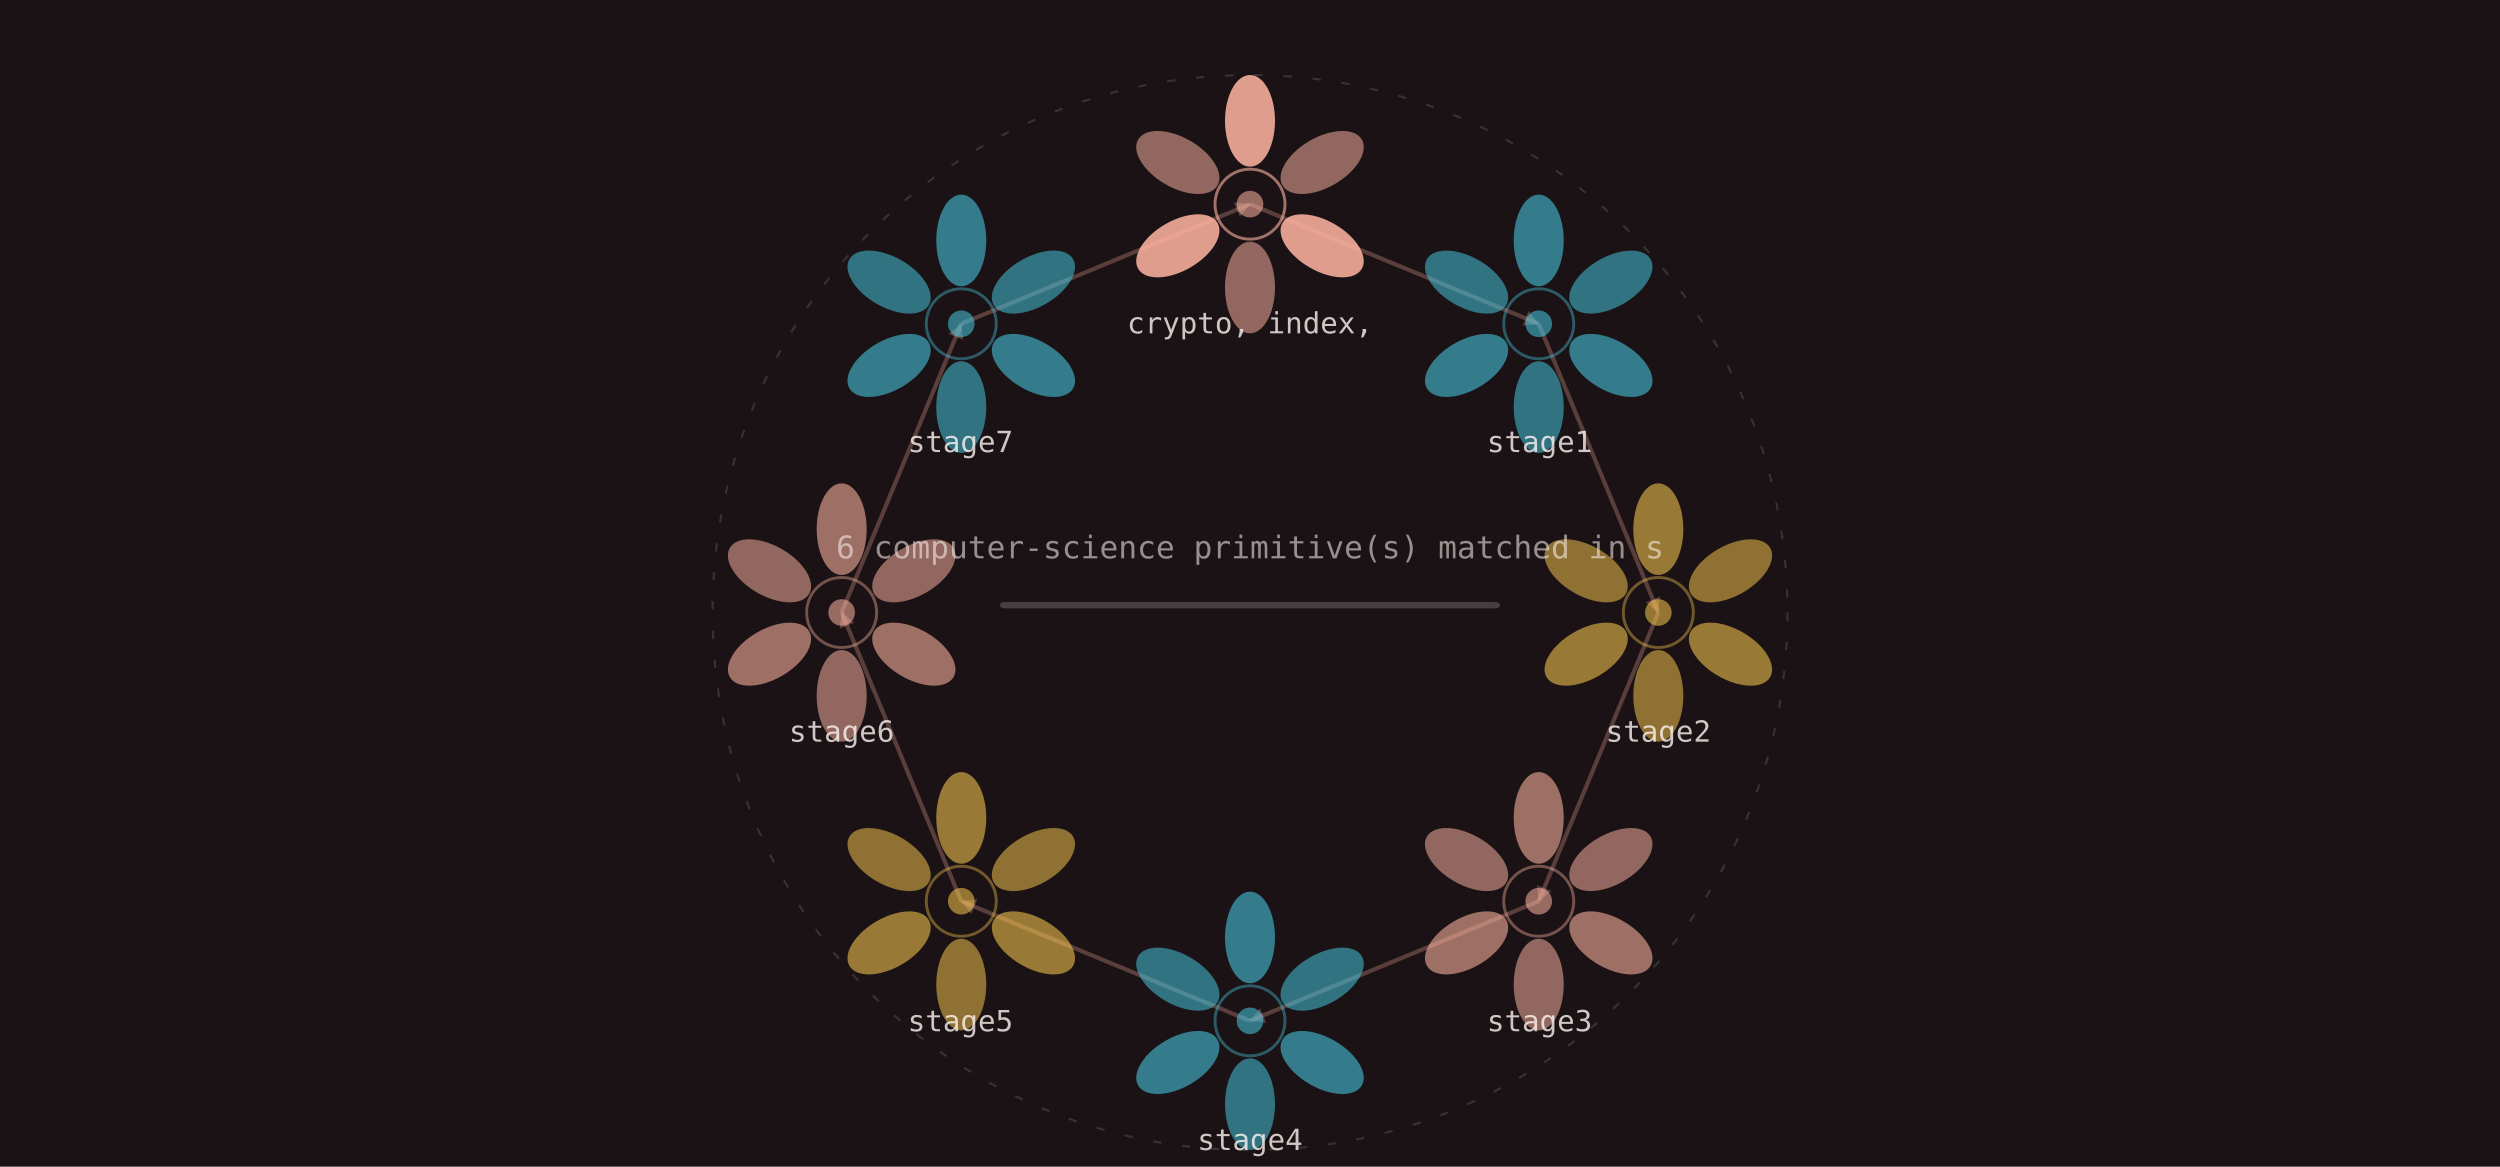
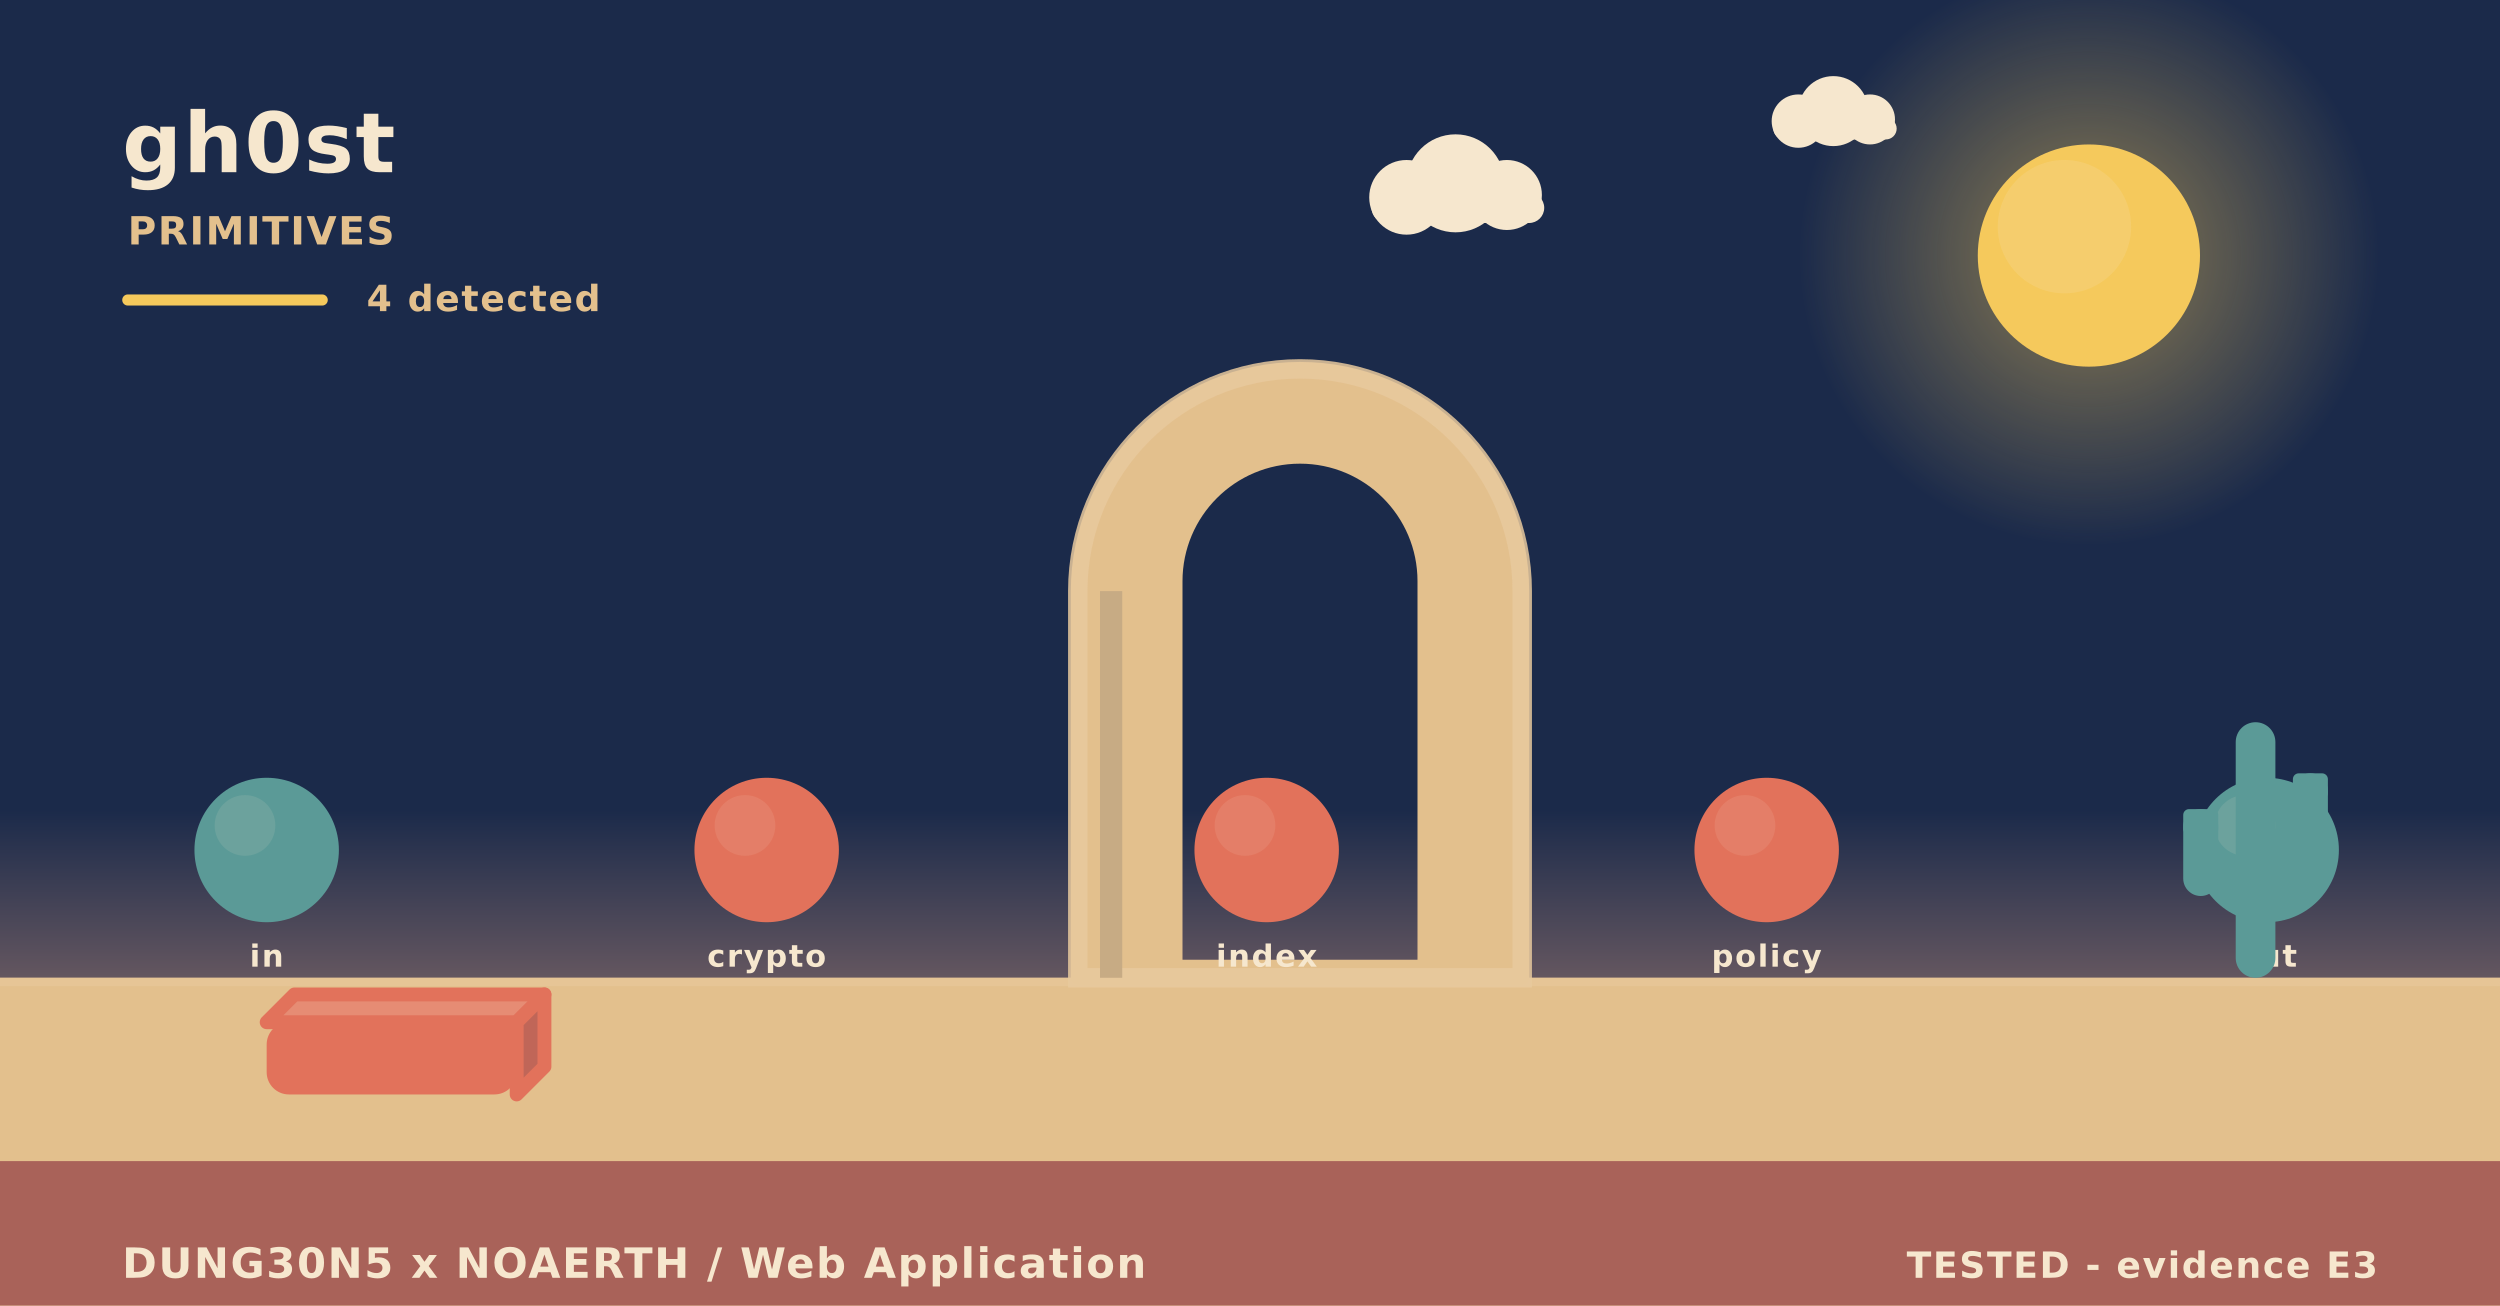
- <svg xmlns="http://www.w3.org/2000/svg" viewBox="0 0 1200 560" width="1200" height="560" role="img" aria-label="gh0st state machine">
-   <rect width="1200" height="560" fill="#1a1214" />
-   <defs>
-     <linearGradient id="gs" x1="0" y1="0" x2="1" y2="1">
-       <stop offset="0%" stop-color="#ffb4a2" />
-       <stop offset="100%" stop-color="#48cae4" />
-     </linearGradient>
-   </defs>
-   <circle cx="600.00" cy="294.00" r="258.00" fill="none" stroke="rgba(253,244,240,0.140)" stroke-width="1.00" opacity="1.00" stroke-dasharray="4 10" />
-   <line x1="600.00" y1="98.00" x2="738.59" y2="155.41" stroke="rgba(255,180,162,0.500)" stroke-width="2.00" opacity="0.55" />
-   <polygon points="738.59,155.41 733.76,149.29 730.86,156.32" fill="rgba(255,180,162,0.500)" opacity="0.55" />
-   <line x1="738.59" y1="155.41" x2="796.00" y2="294.00" stroke="rgba(255,180,162,0.500)" stroke-width="2.00" opacity="0.55" />
-   <polygon points="796.00,294.00 796.91,286.26 789.89,289.17" fill="rgba(255,180,162,0.500)" opacity="0.55" />
-   <line x1="796.00" y1="294.00" x2="738.59" y2="432.59" stroke="rgba(255,180,162,0.500)" stroke-width="2.00" opacity="0.55" />
-   <polygon points="738.59,432.59 744.71,427.76 737.68,424.86" fill="rgba(255,180,162,0.500)" opacity="0.55" />
-   <line x1="738.59" y1="432.59" x2="600.00" y2="490.00" stroke="rgba(255,180,162,0.500)" stroke-width="2.00" opacity="0.55" />
-   <polygon points="600.00,490.00 607.74,490.91 604.83,483.89" fill="rgba(255,180,162,0.500)" opacity="0.55" />
-   <line x1="600.00" y1="490.00" x2="461.41" y2="432.59" stroke="rgba(255,180,162,0.500)" stroke-width="2.00" opacity="0.55" />
-   <polygon points="461.41,432.59 466.24,438.71 469.14,431.68" fill="rgba(255,180,162,0.500)" opacity="0.55" />
-   <line x1="461.41" y1="432.59" x2="404.00" y2="294.00" stroke="rgba(255,180,162,0.500)" stroke-width="2.00" opacity="0.55" />
-   <polygon points="404.00,294.00 403.09,301.74 410.11,298.83" fill="rgba(255,180,162,0.500)" opacity="0.55" />
-   <line x1="404.00" y1="294.00" x2="461.41" y2="155.41" stroke="rgba(255,180,162,0.500)" stroke-width="2.00" opacity="0.55" />
-   <polygon points="461.41,155.41 455.29,160.24 462.32,163.14" fill="rgba(255,180,162,0.500)" opacity="0.55" />
-   <line x1="461.41" y1="155.41" x2="600.00" y2="98.00" stroke="rgba(255,180,162,0.500)" stroke-width="2.00" opacity="0.55" />
-   <polygon points="600.00,98.00 592.26,97.09 595.17,104.11" fill="rgba(255,180,162,0.500)" opacity="0.55" />
-   <ellipse cx="600.00" cy="58.00" rx="12.00" ry="22.00" fill="rgba(255,180,162,0.900)" opacity="0.95" transform="rotate(0.0 600.00 58.00)" />
-   <ellipse cx="634.64" cy="78.00" rx="12.00" ry="22.00" fill="rgba(255,180,162,0.550)" opacity="0.95" transform="rotate(60.0 634.64 78.00)" />
-   <ellipse cx="634.64" cy="118.00" rx="12.00" ry="22.00" fill="rgba(255,180,162,0.900)" opacity="0.95" transform="rotate(120.0 634.64 118.00)" />
-   <ellipse cx="600.00" cy="138.00" rx="12.00" ry="22.00" fill="rgba(255,180,162,0.550)" opacity="0.95" transform="rotate(180.0 600.00 138.00)" />
-   <ellipse cx="565.36" cy="118.00" rx="12.00" ry="22.00" fill="rgba(255,180,162,0.900)" opacity="0.95" transform="rotate(240.0 565.36 118.00)" />
-   <ellipse cx="565.36" cy="78.00" rx="12.00" ry="22.00" fill="rgba(255,180,162,0.550)" opacity="0.95" transform="rotate(300.0 565.36 78.00)" />
-   <circle cx="600.00" cy="98.00" r="16.80" fill="none" stroke="rgba(255,180,162,0.900)" stroke-width="1.40" opacity="0.66" />
-   <circle cx="600.00" cy="98.00" r="6.40" fill="rgba(255,180,162,0.550)" opacity="1.00" />
-   <text x="600" y="160" font-family="ui-monospace,Menlo,monospace" font-size="14" fill="rgba(253,244,240,0.800)" text-anchor="middle">crypto, index,</text>
-   <ellipse cx="738.59" cy="115.41" rx="12.00" ry="22.00" fill="rgba(72,202,228,0.600)" opacity="0.95" transform="rotate(0.0 738.59 115.41)" />
-   <ellipse cx="773.23" cy="135.41" rx="12.00" ry="22.00" fill="rgba(72,202,228,0.550)" opacity="0.95" transform="rotate(60.0 773.23 135.41)" />
-   <ellipse cx="773.23" cy="175.41" rx="12.00" ry="22.00" fill="rgba(72,202,228,0.600)" opacity="0.95" transform="rotate(120.0 773.23 175.41)" />
-   <ellipse cx="738.59" cy="195.41" rx="12.00" ry="22.00" fill="rgba(72,202,228,0.550)" opacity="0.95" transform="rotate(180.0 738.59 195.41)" />
-   <ellipse cx="703.95" cy="175.41" rx="12.00" ry="22.00" fill="rgba(72,202,228,0.600)" opacity="0.95" transform="rotate(240.0 703.95 175.41)" />
-   <ellipse cx="703.95" cy="135.41" rx="12.00" ry="22.00" fill="rgba(72,202,228,0.550)" opacity="0.95" transform="rotate(300.0 703.95 135.41)" />
-   <circle cx="738.59" cy="155.41" r="16.80" fill="none" stroke="rgba(72,202,228,0.600)" stroke-width="1.40" opacity="0.66" />
-   <circle cx="738.59" cy="155.41" r="6.40" fill="rgba(72,202,228,0.550)" opacity="1.00" />
-   <text x="739" y="217" font-family="ui-monospace,Menlo,monospace" font-size="14" fill="rgba(253,244,240,0.800)" text-anchor="middle">stage1</text>
-   <ellipse cx="796.00" cy="254.00" rx="12.00" ry="22.00" fill="rgba(249,199,79,0.600)" opacity="0.95" transform="rotate(0.0 796.00 254.00)" />
-   <ellipse cx="830.64" cy="274.00" rx="12.00" ry="22.00" fill="rgba(249,199,79,0.550)" opacity="0.95" transform="rotate(60.0 830.64 274.00)" />
-   <ellipse cx="830.64" cy="314.00" rx="12.00" ry="22.00" fill="rgba(249,199,79,0.600)" opacity="0.95" transform="rotate(120.0 830.64 314.00)" />
-   <ellipse cx="796.00" cy="334.00" rx="12.00" ry="22.00" fill="rgba(249,199,79,0.550)" opacity="0.95" transform="rotate(180.0 796.00 334.00)" />
-   <ellipse cx="761.36" cy="314.00" rx="12.00" ry="22.00" fill="rgba(249,199,79,0.600)" opacity="0.95" transform="rotate(240.0 761.36 314.00)" />
-   <ellipse cx="761.36" cy="274.00" rx="12.00" ry="22.00" fill="rgba(249,199,79,0.550)" opacity="0.95" transform="rotate(300.0 761.36 274.00)" />
-   <circle cx="796.00" cy="294.00" r="16.80" fill="none" stroke="rgba(249,199,79,0.600)" stroke-width="1.40" opacity="0.66" />
-   <circle cx="796.00" cy="294.00" r="6.40" fill="rgba(249,199,79,0.550)" opacity="1.00" />
-   <text x="796" y="356" font-family="ui-monospace,Menlo,monospace" font-size="14" fill="rgba(253,244,240,0.800)" text-anchor="middle">stage2</text>
-   <ellipse cx="738.59" cy="392.59" rx="12.00" ry="22.00" fill="rgba(255,180,162,0.600)" opacity="0.95" transform="rotate(0.0 738.59 392.59)" />
-   <ellipse cx="773.23" cy="412.59" rx="12.00" ry="22.00" fill="rgba(255,180,162,0.550)" opacity="0.95" transform="rotate(60.0 773.23 412.59)" />
-   <ellipse cx="773.23" cy="452.59" rx="12.00" ry="22.00" fill="rgba(255,180,162,0.600)" opacity="0.95" transform="rotate(120.0 773.23 452.59)" />
-   <ellipse cx="738.59" cy="472.59" rx="12.00" ry="22.00" fill="rgba(255,180,162,0.550)" opacity="0.95" transform="rotate(180.0 738.59 472.59)" />
-   <ellipse cx="703.95" cy="452.59" rx="12.00" ry="22.00" fill="rgba(255,180,162,0.600)" opacity="0.95" transform="rotate(240.0 703.95 452.59)" />
-   <ellipse cx="703.95" cy="412.59" rx="12.00" ry="22.00" fill="rgba(255,180,162,0.550)" opacity="0.95" transform="rotate(300.0 703.95 412.59)" />
-   <circle cx="738.59" cy="432.59" r="16.80" fill="none" stroke="rgba(255,180,162,0.600)" stroke-width="1.40" opacity="0.66" />
-   <circle cx="738.59" cy="432.59" r="6.40" fill="rgba(255,180,162,0.550)" opacity="1.00" />
-   <text x="739" y="495" font-family="ui-monospace,Menlo,monospace" font-size="14" fill="rgba(253,244,240,0.800)" text-anchor="middle">stage3</text>
-   <ellipse cx="600.00" cy="450.00" rx="12.00" ry="22.00" fill="rgba(72,202,228,0.600)" opacity="0.95" transform="rotate(0.0 600.00 450.00)" />
-   <ellipse cx="634.64" cy="470.00" rx="12.00" ry="22.00" fill="rgba(72,202,228,0.550)" opacity="0.95" transform="rotate(60.0 634.64 470.00)" />
-   <ellipse cx="634.64" cy="510.00" rx="12.00" ry="22.00" fill="rgba(72,202,228,0.600)" opacity="0.95" transform="rotate(120.0 634.64 510.00)" />
-   <ellipse cx="600.00" cy="530.00" rx="12.00" ry="22.00" fill="rgba(72,202,228,0.550)" opacity="0.95" transform="rotate(180.0 600.00 530.00)" />
-   <ellipse cx="565.36" cy="510.00" rx="12.00" ry="22.00" fill="rgba(72,202,228,0.600)" opacity="0.95" transform="rotate(240.0 565.36 510.00)" />
-   <ellipse cx="565.36" cy="470.00" rx="12.00" ry="22.00" fill="rgba(72,202,228,0.550)" opacity="0.95" transform="rotate(300.0 565.36 470.00)" />
-   <circle cx="600.00" cy="490.00" r="16.80" fill="none" stroke="rgba(72,202,228,0.600)" stroke-width="1.40" opacity="0.66" />
-   <circle cx="600.00" cy="490.00" r="6.40" fill="rgba(72,202,228,0.550)" opacity="1.00" />
-   <text x="600" y="552" font-family="ui-monospace,Menlo,monospace" font-size="14" fill="rgba(253,244,240,0.800)" text-anchor="middle">stage4</text>
-   <ellipse cx="461.41" cy="392.59" rx="12.00" ry="22.00" fill="rgba(249,199,79,0.600)" opacity="0.95" transform="rotate(0.0 461.41 392.59)" />
-   <ellipse cx="496.05" cy="412.59" rx="12.00" ry="22.00" fill="rgba(249,199,79,0.550)" opacity="0.95" transform="rotate(60.0 496.05 412.59)" />
-   <ellipse cx="496.05" cy="452.59" rx="12.00" ry="22.00" fill="rgba(249,199,79,0.600)" opacity="0.95" transform="rotate(120.0 496.05 452.59)" />
-   <ellipse cx="461.41" cy="472.59" rx="12.00" ry="22.00" fill="rgba(249,199,79,0.550)" opacity="0.95" transform="rotate(180.0 461.41 472.59)" />
-   <ellipse cx="426.77" cy="452.59" rx="12.00" ry="22.00" fill="rgba(249,199,79,0.600)" opacity="0.95" transform="rotate(240.0 426.77 452.59)" />
-   <ellipse cx="426.77" cy="412.59" rx="12.00" ry="22.00" fill="rgba(249,199,79,0.550)" opacity="0.95" transform="rotate(300.0 426.77 412.59)" />
-   <circle cx="461.41" cy="432.59" r="16.80" fill="none" stroke="rgba(249,199,79,0.600)" stroke-width="1.40" opacity="0.66" />
-   <circle cx="461.41" cy="432.59" r="6.40" fill="rgba(249,199,79,0.550)" opacity="1.00" />
-   <text x="461" y="495" font-family="ui-monospace,Menlo,monospace" font-size="14" fill="rgba(253,244,240,0.800)" text-anchor="middle">stage5</text>
-   <ellipse cx="404.00" cy="254.00" rx="12.00" ry="22.00" fill="rgba(255,180,162,0.600)" opacity="0.95" transform="rotate(0.0 404.00 254.00)" />
-   <ellipse cx="438.64" cy="274.00" rx="12.00" ry="22.00" fill="rgba(255,180,162,0.550)" opacity="0.95" transform="rotate(60.0 438.64 274.00)" />
-   <ellipse cx="438.64" cy="314.00" rx="12.00" ry="22.00" fill="rgba(255,180,162,0.600)" opacity="0.95" transform="rotate(120.0 438.64 314.00)" />
-   <ellipse cx="404.00" cy="334.00" rx="12.00" ry="22.00" fill="rgba(255,180,162,0.550)" opacity="0.95" transform="rotate(180.0 404.00 334.00)" />
-   <ellipse cx="369.36" cy="314.00" rx="12.00" ry="22.00" fill="rgba(255,180,162,0.600)" opacity="0.95" transform="rotate(240.0 369.36 314.00)" />
-   <ellipse cx="369.36" cy="274.00" rx="12.00" ry="22.00" fill="rgba(255,180,162,0.550)" opacity="0.95" transform="rotate(300.0 369.36 274.00)" />
-   <circle cx="404.00" cy="294.00" r="16.80" fill="none" stroke="rgba(255,180,162,0.600)" stroke-width="1.40" opacity="0.66" />
-   <circle cx="404.00" cy="294.00" r="6.40" fill="rgba(255,180,162,0.550)" opacity="1.00" />
-   <text x="404" y="356" font-family="ui-monospace,Menlo,monospace" font-size="14" fill="rgba(253,244,240,0.800)" text-anchor="middle">stage6</text>
-   <ellipse cx="461.41" cy="115.41" rx="12.00" ry="22.00" fill="rgba(72,202,228,0.600)" opacity="0.95" transform="rotate(0.0 461.41 115.41)" />
-   <ellipse cx="496.05" cy="135.41" rx="12.00" ry="22.00" fill="rgba(72,202,228,0.550)" opacity="0.95" transform="rotate(60.0 496.05 135.41)" />
-   <ellipse cx="496.05" cy="175.41" rx="12.00" ry="22.00" fill="rgba(72,202,228,0.600)" opacity="0.95" transform="rotate(120.0 496.05 175.41)" />
-   <ellipse cx="461.41" cy="195.41" rx="12.00" ry="22.00" fill="rgba(72,202,228,0.550)" opacity="0.95" transform="rotate(180.0 461.41 195.41)" />
-   <ellipse cx="426.77" cy="175.41" rx="12.00" ry="22.00" fill="rgba(72,202,228,0.600)" opacity="0.95" transform="rotate(240.0 426.77 175.41)" />
-   <ellipse cx="426.77" cy="135.41" rx="12.00" ry="22.00" fill="rgba(72,202,228,0.550)" opacity="0.95" transform="rotate(300.0 426.77 135.41)" />
-   <circle cx="461.41" cy="155.41" r="16.80" fill="none" stroke="rgba(72,202,228,0.600)" stroke-width="1.40" opacity="0.66" />
-   <circle cx="461.41" cy="155.41" r="6.40" fill="rgba(72,202,228,0.550)" opacity="1.00" />
-   <text x="461" y="217" font-family="ui-monospace,Menlo,monospace" font-size="14" fill="rgba(253,244,240,0.800)" text-anchor="middle">stage7</text>
-   <rect x="480.00" y="289.00" width="240.00" height="3.00" rx="2.00" fill="rgba(253,244,240,0.200)" opacity="1.00" />
-   <text x="600" y="268" font-family="ui-monospace,Menlo,monospace" font-size="15" fill="rgba(253,244,240,0.550)" text-anchor="middle">6 computer-science primitive(s) matched in s</text>
+ <svg xmlns="http://www.w3.org/2000/svg" width="900" height="470" viewBox="0 0 900 470" role="img" aria-label="gh0st - how it behaves">
+   <linearGradient id="skys" x1="0" y1="0" x2="0" y2="1">
+     <stop offset="0" stop-color="#1b2a4a" />
+     <stop offset="0.62" stop-color="#1b2a4a" />
+     <stop offset="1" stop-color="#f3ad8a" />
+   </linearGradient>
+   <rect width="900" height="470" fill="url(#skys)" />
+   <radialGradient id="suns">
+     <stop offset="0.35" stop-color="#f5c95c" stop-opacity="0.34" />
+     <stop offset="1" stop-color="#f5c95c" stop-opacity="0" />
+   </radialGradient>
+   <circle cx="752" cy="92" r="104" fill="url(#suns)" />
+   <circle cx="752" cy="92" r="40" fill="#f5c95c" />
+   <circle cx="743.2" cy="81.6" r="24" fill="#f5d27e" opacity="0.5" />
+   <g>
+     <circle cx="524" cy="66" r="17.64" fill="#f6e7ce" />
+     <circle cx="506.36" cy="71.04" r="13.44" fill="#f6e7ce" />
+     <circle cx="542.48" cy="70.2" r="12.6" fill="#f6e7ce" />
+     <rect x="493.76" y="69.36" width="62.16" height="10.92" rx="5.46" fill="#f6e7ce" />
+   </g>
+   <g>
+     <circle cx="660" cy="40" r="12.6" fill="#f6e7ce" />
+     <circle cx="647.4" cy="43.6" r="9.6" fill="#f6e7ce" />
+     <circle cx="673.2" cy="43" r="9" fill="#f6e7ce" />
+     <rect x="638.4" y="42.4" width="44.4" height="7.8" rx="3.9" fill="#f6e7ce" />
+   </g>
+   <rect x="0" y="352" width="900" height="118" fill="#e3c08d" />
+   <rect x="0" y="352" width="900" height="3" fill="#e6c596" />
+   <text x="44" y="62" font-family="Verdana,DejaVu Sans,sans-serif" font-size="30" font-weight="700" letter-spacing="0.6" fill="#f6e7ce" text-anchor="start">gh0st</text>
+   <text x="46" y="88" font-family="Verdana,DejaVu Sans,sans-serif" font-size="14" font-weight="700" letter-spacing="0.6" fill="#e3c08d" text-anchor="start">PRIMITIVES</text>
+   <rect x="44" y="106" width="74" height="4" rx="2" fill="#f5c95c" />
+   <text x="132" y="112" font-family="Verdana,DejaVu Sans,sans-serif" font-size="13" font-weight="700" letter-spacing="0.6" fill="#e3c08d" text-anchor="start">4 detected</text>
+   <path d="M388,352 L388,212.8 A80,80 0 0 1 548,212.8 L548,352 Z M423.2,348 L423.2,209.22 A44.8,44.8 0 0 1 512.8,209.22 L512.8,348 Z" fill="#e3c08d" fill-rule="evenodd" stroke="#e3c08d" stroke-width="5" stroke-linejoin="round" />
+   <path d="M388,352 L388,212.8 A80,80 0 0 1 548,212.8 L548,352 Z" fill="none" stroke="#e8c99d" stroke-width="7" stroke-linecap="round" opacity="0.85" />
+   <rect x="396" y="212.8" width="8" height="139.2" fill="#c7ab84" />
+   <circle cx="96" cy="306" r="26" fill="#5b9a97" />
+   <circle cx="88.2" cy="297.16" r="10.92" fill="#7aa9a2" opacity="0.55" />
+   <text x="96" y="348" font-family="Verdana,DejaVu Sans,sans-serif" font-size="11" font-weight="700" letter-spacing="0.6" fill="#f6e7ce" text-anchor="middle">in</text>
+   <circle cx="276" cy="306" r="26" fill="#e2725b" />
+   <circle cx="268.2" cy="297.16" r="10.92" fill="#e68972" opacity="0.55" />
+   <text x="276" y="348" font-family="Verdana,DejaVu Sans,sans-serif" font-size="11" font-weight="700" letter-spacing="0.6" fill="#f6e7ce" text-anchor="middle">crypto</text>
+   <circle cx="456" cy="306" r="26" fill="#e2725b" />
+   <circle cx="448.2" cy="297.16" r="10.92" fill="#e68972" opacity="0.55" />
+   <text x="456" y="348" font-family="Verdana,DejaVu Sans,sans-serif" font-size="11" font-weight="700" letter-spacing="0.6" fill="#f6e7ce" text-anchor="middle">index</text>
+   <circle cx="636" cy="306" r="26" fill="#e2725b" />
+   <circle cx="628.2" cy="297.16" r="10.92" fill="#e68972" opacity="0.55" />
+   <text x="636" y="348" font-family="Verdana,DejaVu Sans,sans-serif" font-size="11" font-weight="700" letter-spacing="0.6" fill="#f6e7ce" text-anchor="middle">policy</text>
+   <circle cx="816" cy="306" r="26" fill="#5b9a97" />
+   <circle cx="808.2" cy="297.16" r="10.92" fill="#7aa9a2" opacity="0.55" />
+   <text x="816" y="348" font-family="Verdana,DejaVu Sans,sans-serif" font-size="11" font-weight="700" letter-spacing="0.6" fill="#f6e7ce" text-anchor="middle">out</text>
+   <path d="M96,368 L186,368 L196,358 L106,358 Z" fill="#e68c74" stroke="#e2725b" stroke-width="5" stroke-linejoin="round" />
+   <path d="M186,368 L196,358 L196,384 L186,394 Z" fill="#c06658" stroke="#e2725b" stroke-width="5" stroke-linejoin="round" />
+   <rect x="96" y="368" width="90" height="26" rx="8" fill="#e2725b" />
+   <rect x="804.86" y="260" width="14.28" height="92" rx="7.14" fill="#5b9a97" />
+   <rect x="785.96" y="291.28" width="12.6" height="31.28" rx="6.3" fill="#5b9a97" />
+   <rect x="785.96" y="291.28" width="12.6" height="9.2" rx="2.1" fill="#5b9a97" />
+   <rect x="825.44" y="278.4" width="12.6" height="31.28" rx="6.3" fill="#5b9a97" />
+   <rect x="825.44" y="278.4" width="12.6" height="9.2" rx="2.1" fill="#5b9a97" />
+   <rect x="0" y="418" width="900" height="52" rx="0" fill="#a65c56" opacity="0.94" />
+   <text x="44" y="460" font-family="Verdana,DejaVu Sans,sans-serif" font-size="15" font-weight="700" letter-spacing="0.6" fill="#f6e7ce" text-anchor="start">DUNG30N5 x NOAERTH  /  Web Application</text>
+   <text x="856" y="460" font-family="Verdana,DejaVu Sans,sans-serif" font-size="13" font-weight="700" letter-spacing="0.6" fill="#f6e7ce" text-anchor="end">TESTED  -  evidence E3</text>
</svg>
